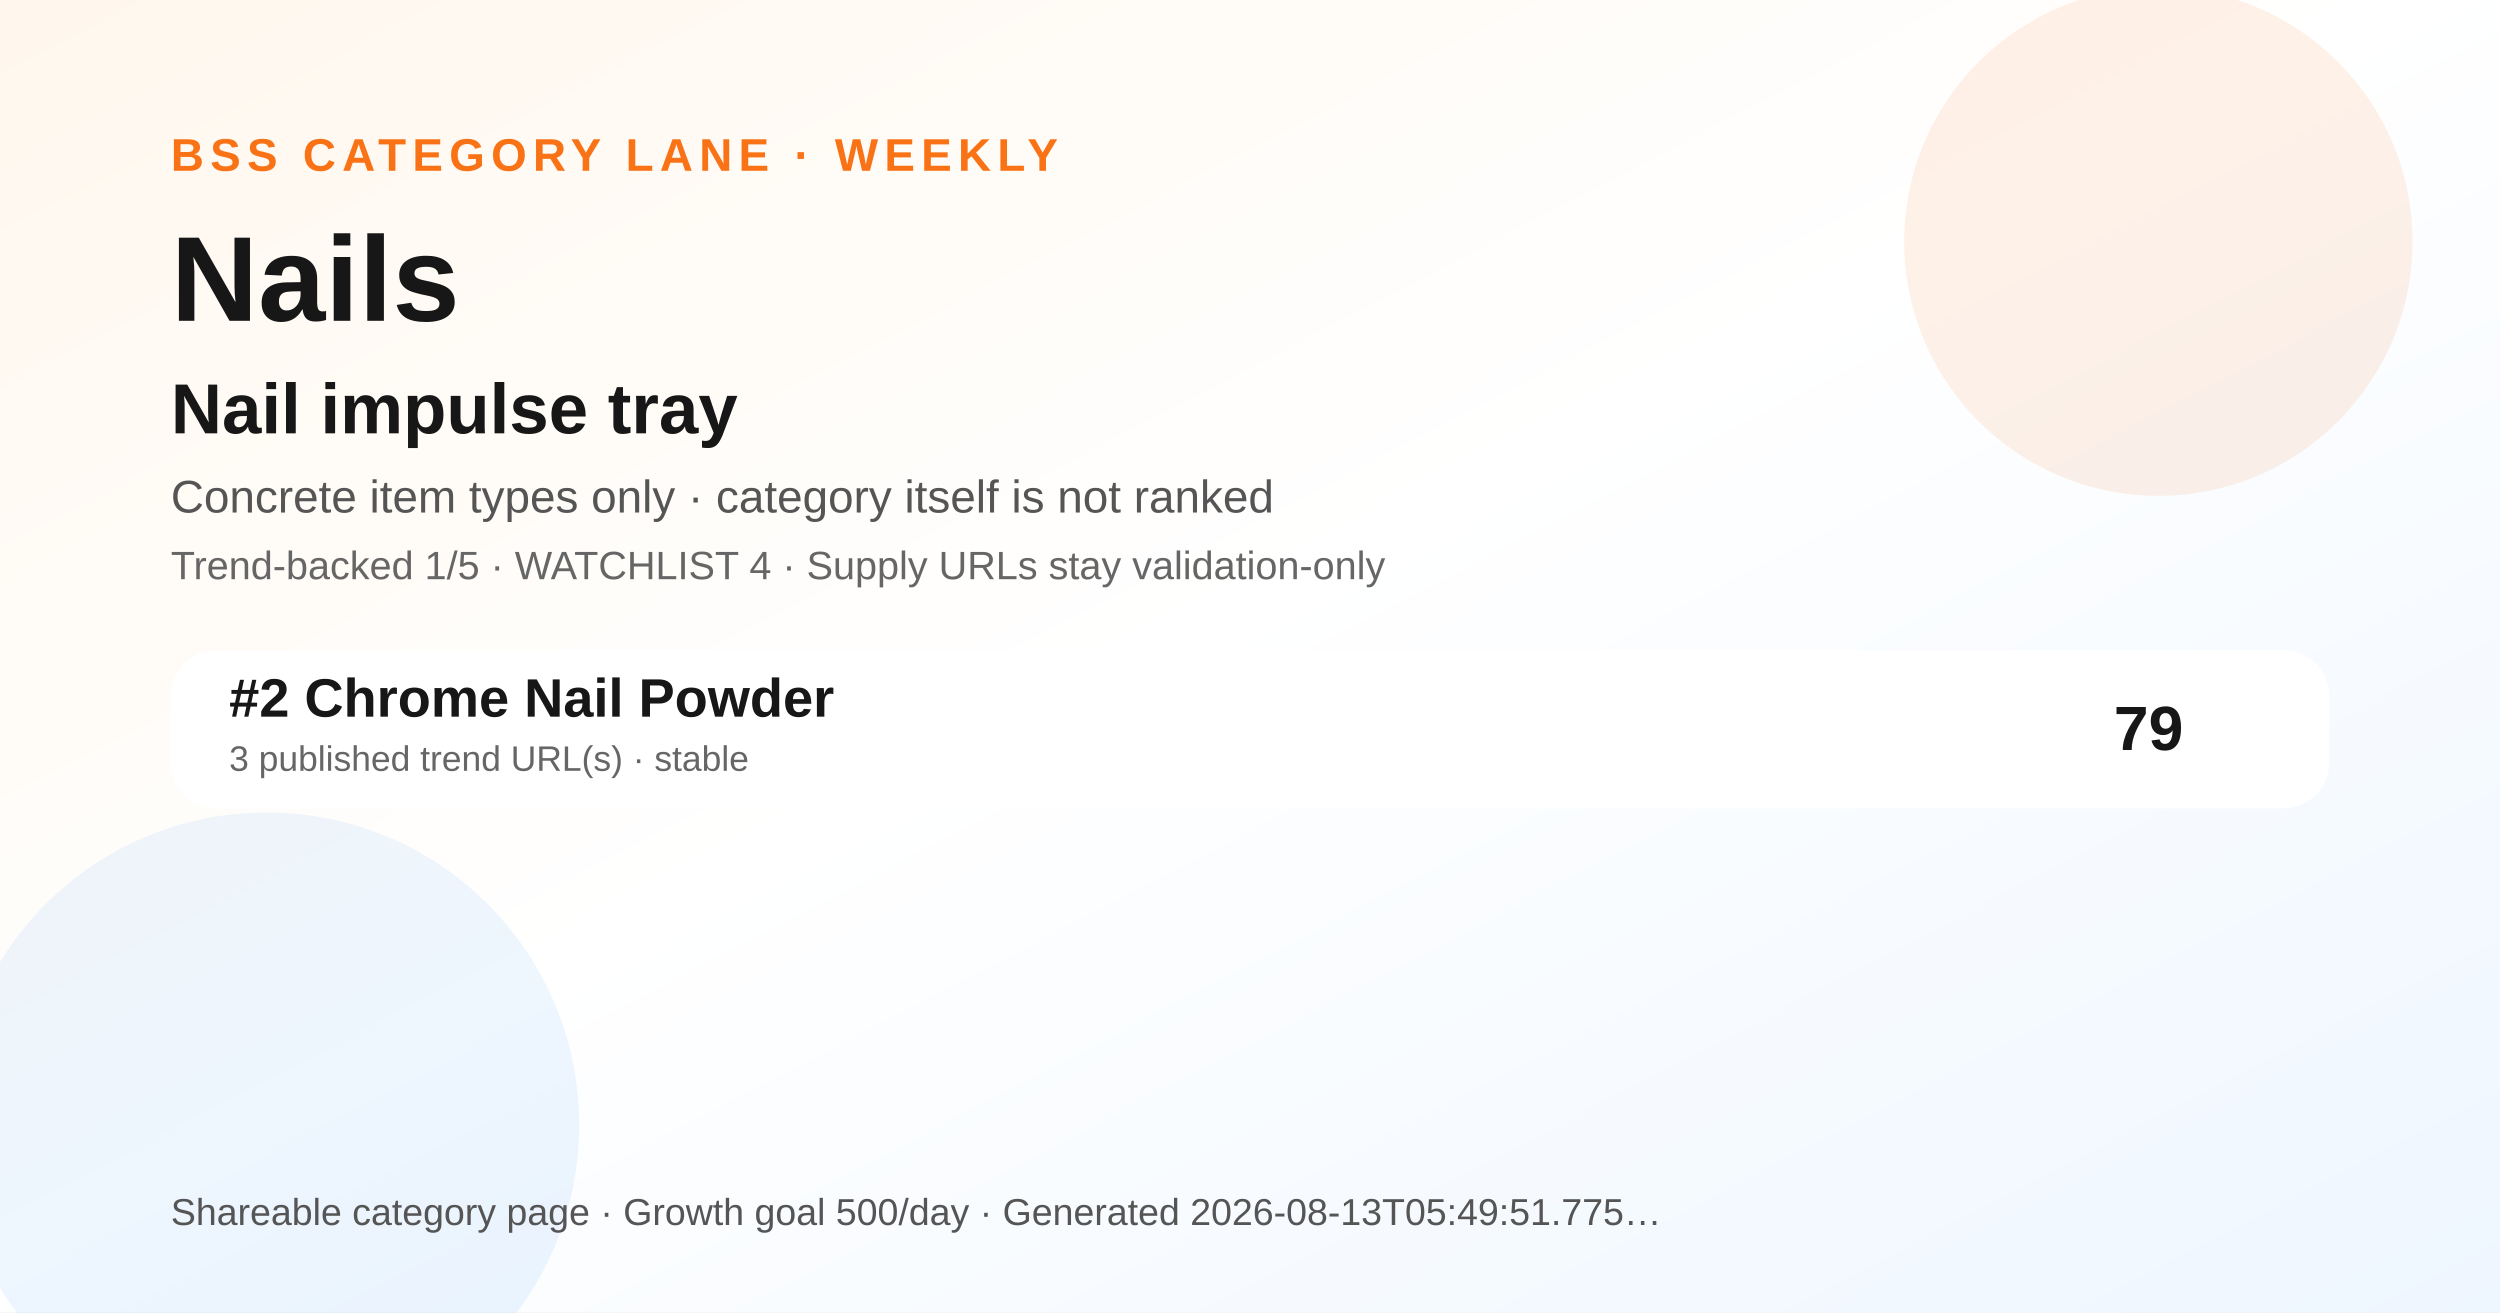
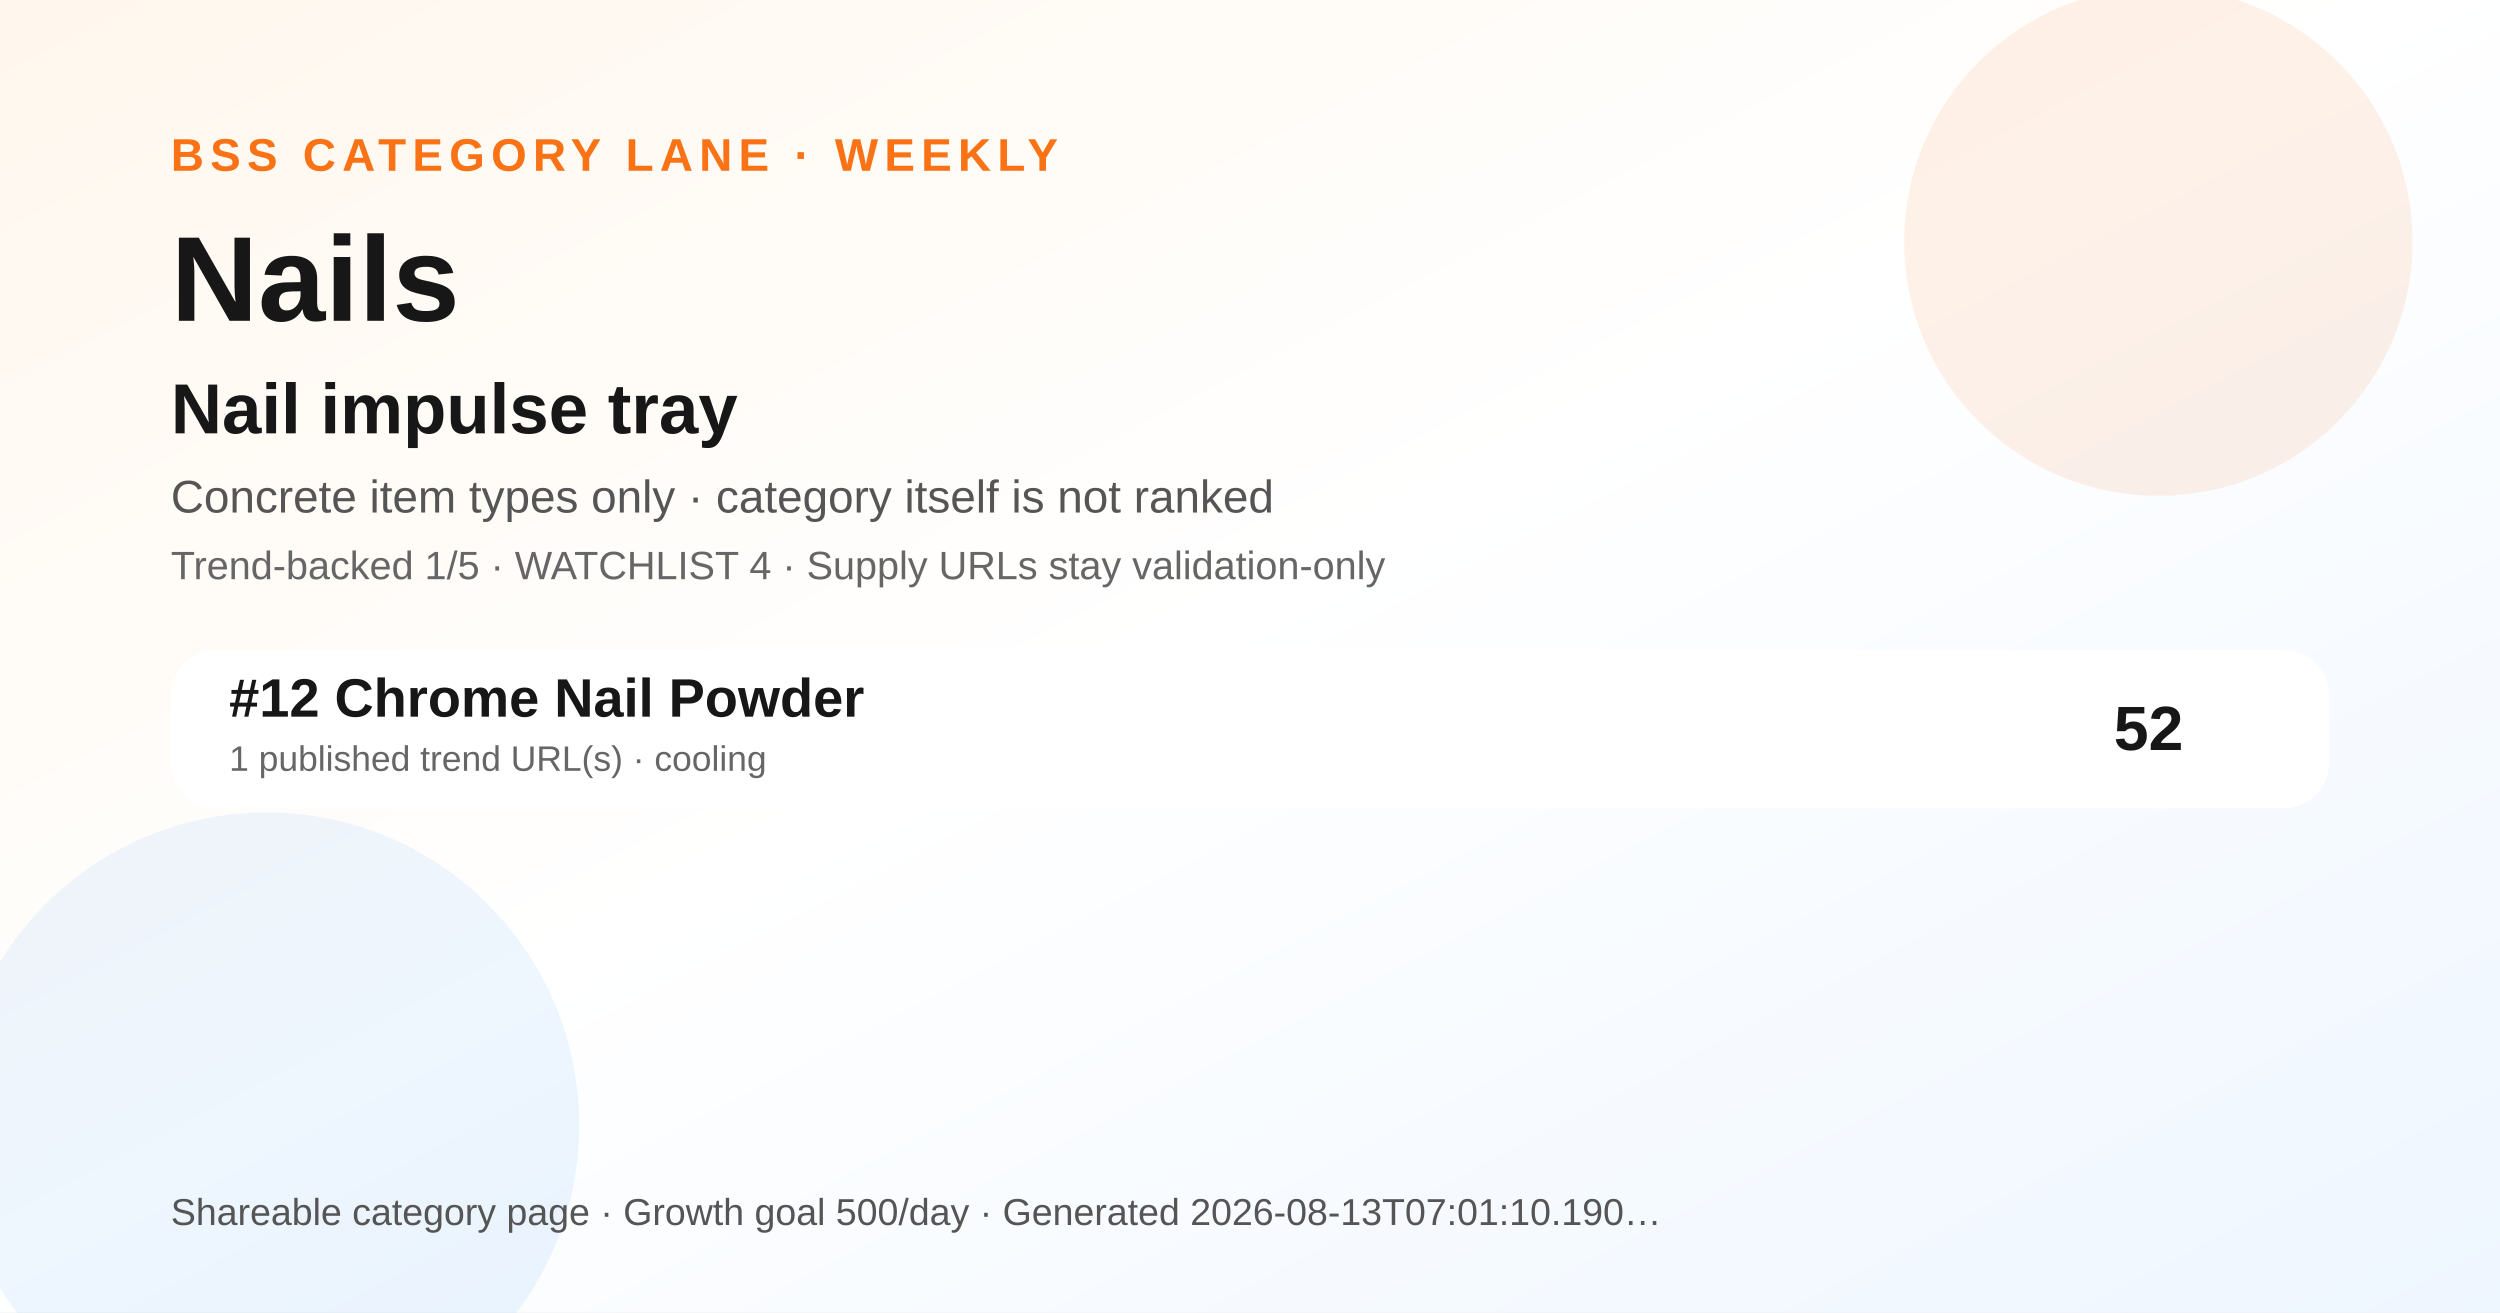
<svg xmlns="http://www.w3.org/2000/svg" width="1200" height="630" viewBox="0 0 1200 630" role="img" aria-label="Nails BSS category ranking social preview">
  <defs>
    <linearGradient id="bg" x1="0" y1="0" x2="1" y2="1">
      <stop offset="0" stop-color="#fff7ed" />
      <stop offset="0.48" stop-color="#ffffff" />
      <stop offset="1" stop-color="#eef6ff" />
    </linearGradient>
  </defs>
  <rect width="1200" height="630" fill="url(#bg)" />
  <circle cx="1036" cy="116" r="122" fill="#f97316" opacity="0.10" />
  <circle cx="128" cy="540" r="150" fill="#0072f5" opacity="0.07" />
  <text x="82" y="82" font-family="Arial, Helvetica, sans-serif" font-size="22" font-weight="700" fill="#f97316" letter-spacing="3">BSS CATEGORY LANE · WEEKLY</text>
  <text x="82" y="154" font-family="Arial, Helvetica, sans-serif" font-size="58" font-weight="800" fill="#171717">Nails</text>
  <text x="82" y="208" font-family="Arial, Helvetica, sans-serif" font-size="34" font-weight="800" fill="#171717">Nail impulse tray</text>
  <text x="82" y="246" font-family="Arial, Helvetica, sans-serif" font-size="22" fill="#555555">Concrete item types only · category itself is not ranked</text>
  <text x="82" y="278" font-family="Arial, Helvetica, sans-serif" font-size="19" fill="#666666">Trend-backed 1/5 · WATCHLIST 4 · Supply URLs stay validation-only</text>
  <g transform="translate(82 312)">
    <rect width="1036" height="76" rx="22" fill="#ffffff" opacity="0.96" />
-     <text x="28" y="32" font-family="Arial, Helvetica, sans-serif" font-size="26" font-weight="700" fill="#171717">#2 Chrome Nail Powder</text>
-     <text x="28" y="58" font-family="Arial, Helvetica, sans-serif" font-size="17" fill="#666666">3 published trend URL(s) · stable</text>
-     <text x="966" y="48" text-anchor="end" font-family="Arial, Helvetica, sans-serif" font-size="30" font-weight="700" fill="#171717">79</text>
+     <text x="28" y="32" font-family="Arial, Helvetica, sans-serif" font-size="26" font-weight="700" fill="#171717">#12 Chrome Nail Powder</text>
+     <text x="28" y="58" font-family="Arial, Helvetica, sans-serif" font-size="17" fill="#666666">1 published trend URL(s) · cooling</text>
+     <text x="966" y="48" text-anchor="end" font-family="Arial, Helvetica, sans-serif" font-size="30" font-weight="700" fill="#171717">52</text>
  </g>
  <g transform="translate(82 588)">
-     <text font-family="Arial, Helvetica, sans-serif" font-size="18" fill="#555555">Shareable category page · Growth goal 500/day · Generated 2026-08-13T05:49:51.775…</text>
+     <text font-family="Arial, Helvetica, sans-serif" font-size="18" fill="#555555">Shareable category page · Growth goal 500/day · Generated 2026-08-13T07:01:10.190…</text>
  </g>
</svg>
